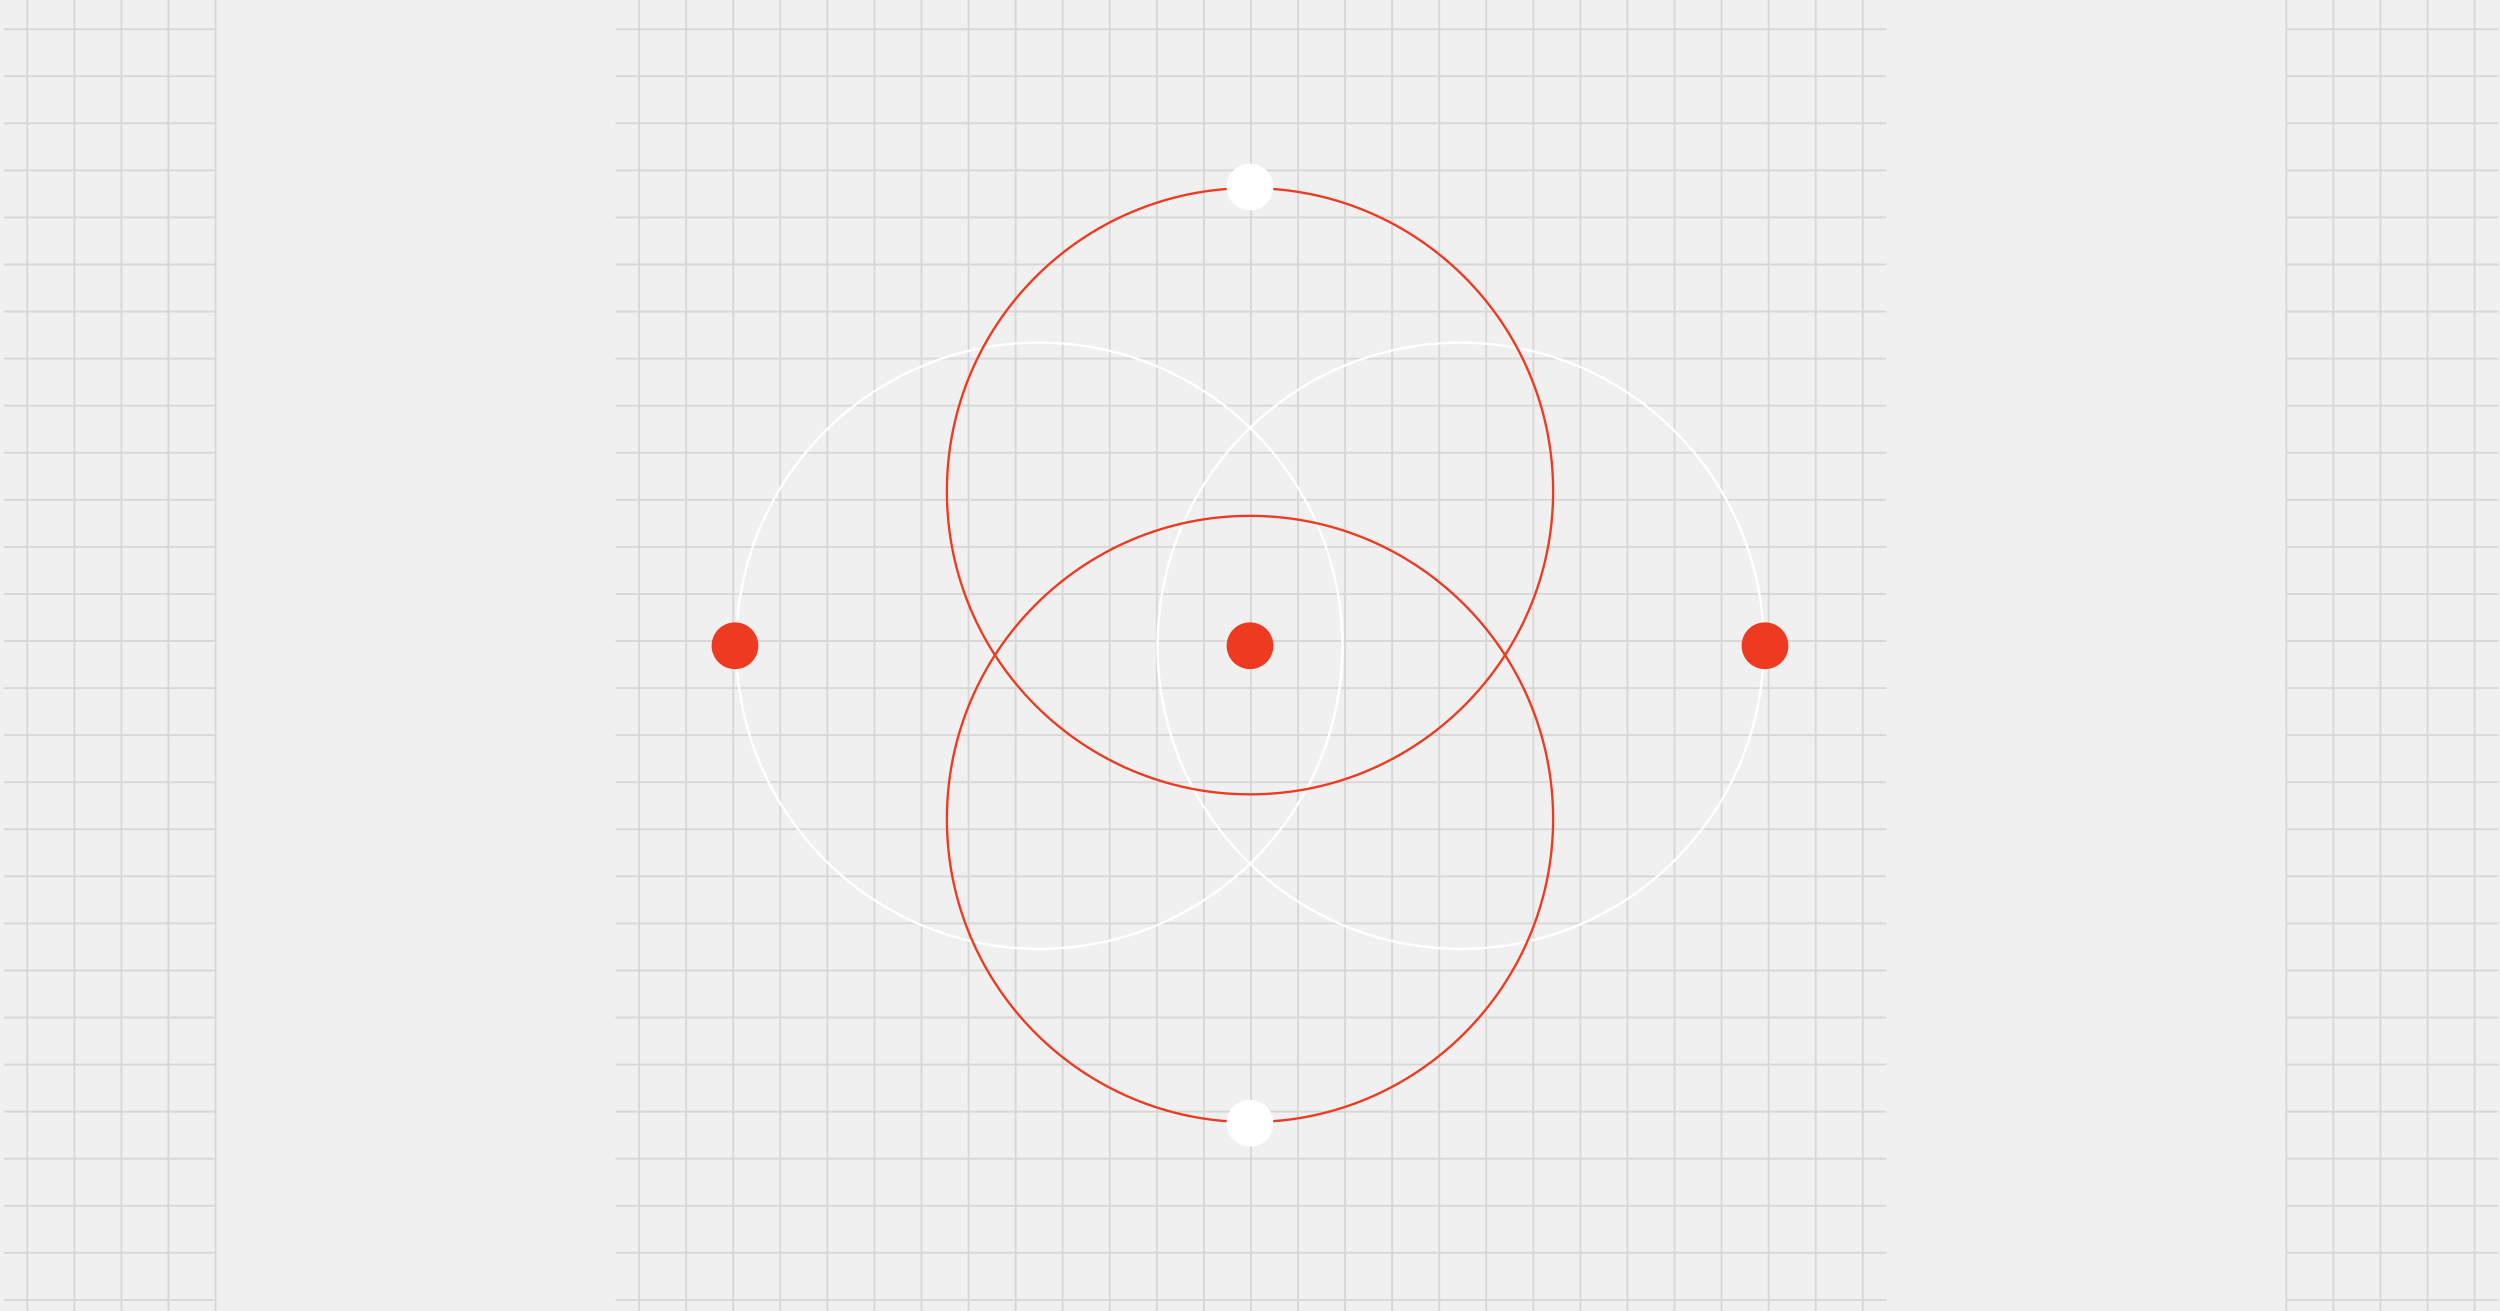
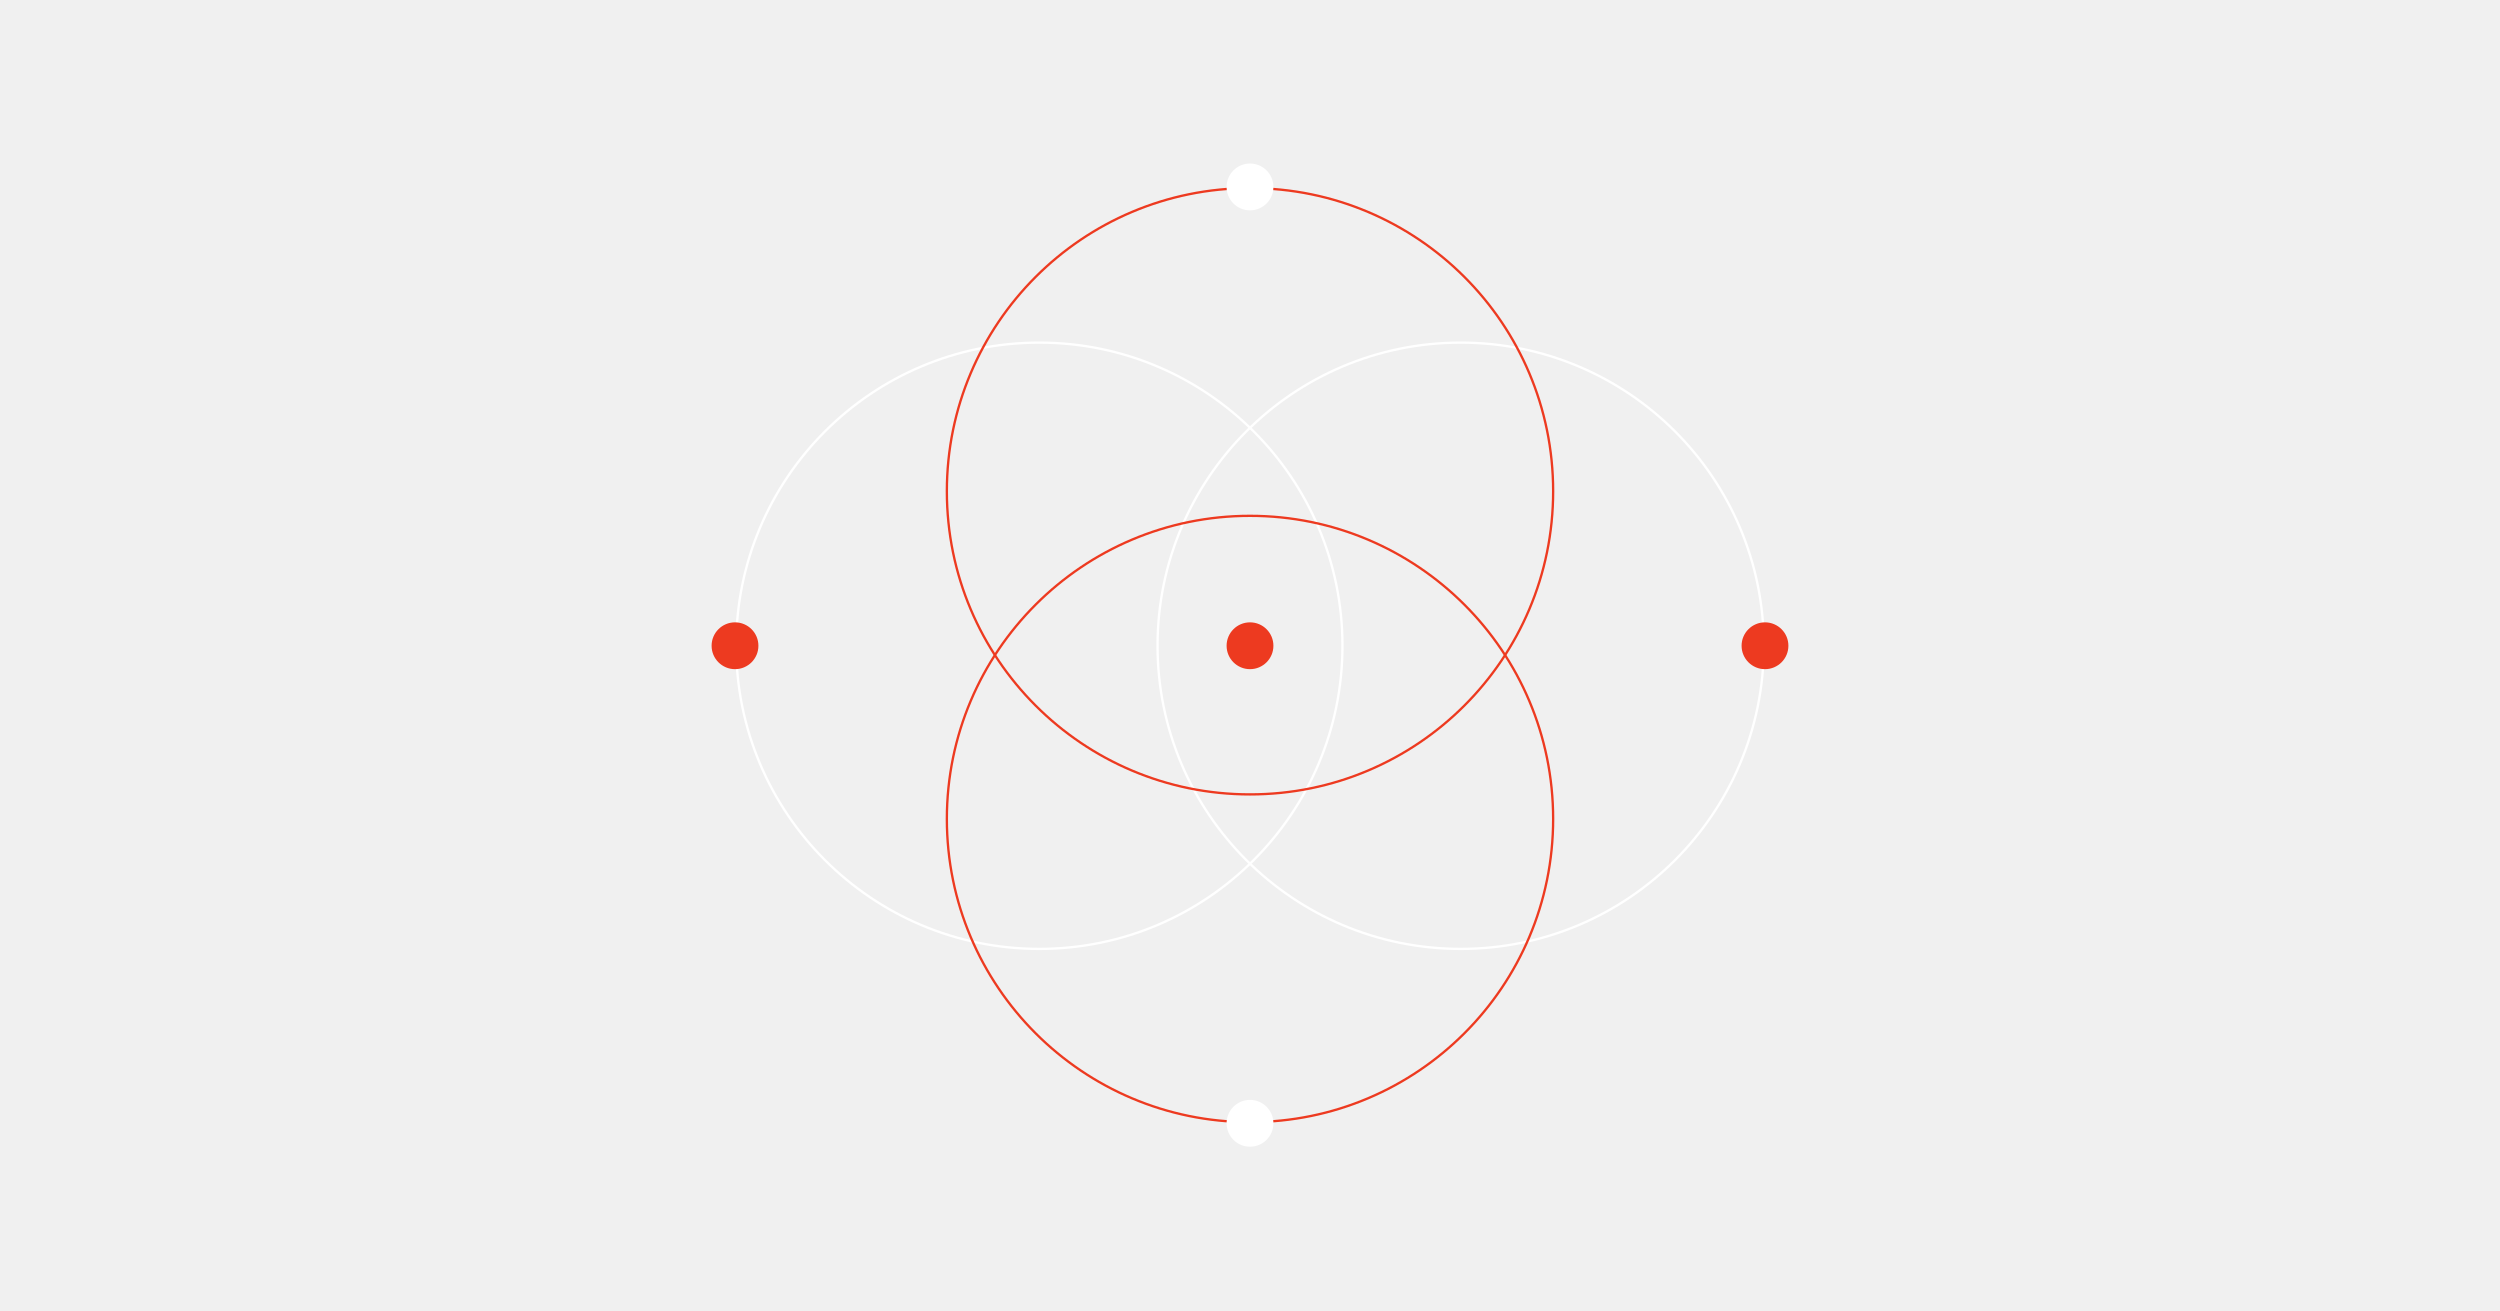
<svg xmlns="http://www.w3.org/2000/svg" width="664" height="348" viewBox="0 0 664 348" fill="none">
-   <path opacity="0.2" d="M357.25 -42.25H344.75M357.25 -42.25V-29.75M357.25 -42.25L357.25 -121M357.25 -42.25L469.75 -42.25M357.25 -42.25H369.75M357.25 -42.25V370.25M344.75 -42.25H332.25M344.75 -42.25L344.75 -121M344.75 -42.25V370.25M332.25 -42.25H319.75M332.25 -42.25L332.25 -121M332.25 -42.25V370.25M319.75 -42.25H307.25M319.75 -42.25L319.75 -121M319.75 -42.25V370.25M307.25 -42.25H294.75M307.25 -42.25L307.25 -121M307.25 -42.25V370.25M307.25 -42.25V-29.75M307.25 -42.25L194.75 -42.25M294.75 -42.25H282.25M294.75 -42.25L294.75 -121L294.75 449V370.25M294.75 -42.25V370.25M282.25 -42.25H269.75M282.25 -42.25V-121L282.25 449V370.25M282.25 -42.25L282.25 370.25M269.75 -42.25H257.25M269.75 -42.25V-121L269.75 449V370.25M269.75 -42.25L269.75 370.25M257.25 -42.25L244.75 -42.25M257.25 -42.25V-121L257.25 449V370.25M257.25 -42.25L257.25 370.25M244.75 -42.25H232.25M244.75 -42.25V-121L244.75 449V370.25M244.75 -42.25L244.75 370.25M232.25 -42.25H219.75M232.25 -42.25V-121L232.25 449V370.25M232.25 -42.25L232.25 370.25M219.75 -42.25L219.75 -29.75M219.75 -42.25H163.5M219.75 -42.25V-121L219.75 449V370.25M219.75 -29.75V-17.25M219.75 -29.75H163.5M219.75 -29.75L357.25 -29.75M219.75 -17.25V-4.75M219.75 -17.25H163.5M219.75 -17.25L357.25 -17.25M219.75 -4.75V7.75M219.75 -4.75H163.5M219.75 -4.75L357.25 -4.74M219.75 7.75V20.25M219.75 7.75H163.5M219.75 7.75L357.25 7.75M219.75 20.25V32.75M219.75 20.25H163.5M219.75 20.25L357.25 20.25M219.75 32.75V45.25M219.75 32.75H163.5M219.75 32.75L357.25 32.75M219.75 45.25V57.75M219.75 45.25H163.5M219.75 45.25L357.25 45.25M219.75 57.75V70.25M219.75 57.75H163.5M219.75 57.75L357.25 57.75M219.75 70.25V82.75M219.75 70.25H163.5M219.75 70.25L357.25 70.25M219.75 82.75V95.25M219.75 82.75H163.5M219.75 82.75L357.25 82.75M219.75 95.25V107.75M219.75 95.25H163.5M219.75 95.25L357.25 95.25M219.75 107.75V120.25M219.75 107.75H163.5M219.75 107.75L357.25 107.75M219.75 120.25V132.75M219.75 120.25H163.5M219.75 120.25L357.25 120.25M219.75 132.75V145.25M219.75 132.75H163.5M219.75 132.75L357.25 132.75M219.75 145.25V157.75M219.75 145.25H163.5M219.75 145.25H357.25M219.75 157.75V170.25M219.75 157.75H163.5M219.75 157.75H357.25M219.75 170.25V182.75M219.75 170.25H163.5M219.75 170.25H357.25M219.75 182.75V195.25M219.75 182.75H163.5M219.75 182.75H357.25M219.75 195.25V207.75M219.75 195.25H163.5M219.75 195.25H357.25M219.75 207.75V220.25M219.75 207.75H163.5M219.75 207.75H357.25M219.75 220.25L219.75 232.75M219.75 220.25H163.5M219.75 220.25H357.25M219.75 232.75V245.25M219.75 232.75H163.5M219.75 232.75H357.25M219.75 245.25V257.75M219.75 245.25H163.5M219.75 245.25H357.25M219.75 257.75V270.25M219.75 257.75H163.5M219.75 257.75H357.25M219.75 270.25V282.75M219.75 270.25H163.5M219.75 270.25H357.25M219.75 282.75V295.25M219.75 282.75H163.5M219.75 282.75H357.25M219.75 295.25V307.75M219.75 295.25H163.5M219.75 295.25H357.25M219.75 307.75V320.25M219.75 307.75H163.5M219.75 307.75H357.25M219.75 320.25V332.75M219.75 320.25H163.5M219.75 320.25H357.25M219.75 332.75V345.25M219.75 332.75H163.5M219.75 332.75H357.25M219.75 345.25V357.75M219.75 345.25H163.5M219.75 345.25H357.25M219.75 357.75V370.25M219.75 357.75H163.5M219.75 357.75H357.25M219.75 370.25H232.25M219.75 370.25H163.5M232.25 370.25H244.75M244.75 370.25H257.25M257.25 370.25H269.75M269.75 370.25H282.25M282.25 370.25H294.75M294.75 370.25H307.25M307.25 370.25H319.75M307.25 370.25V449M307.25 370.25V357.75M307.25 370.25H194.75M319.75 370.25H332.25M319.75 370.25V449M332.25 370.25H344.75M332.25 370.25V449M344.75 370.25H357.25M344.75 370.25V449M357.25 370.25V357.75M357.25 370.25V449M357.25 370.25H469.75M357.25 370.25H369.75M357.25 357.75V345.25M357.25 357.75H469.75M357.25 345.25V332.75M357.25 345.25H469.75M357.25 332.75V320.25M357.25 332.75H469.75M357.25 320.25V307.75M357.25 320.25H469.75M357.25 307.75V295.25M357.25 307.75H469.75M357.25 295.25V282.75M357.25 295.25H469.75M357.25 282.75V270.25M357.25 282.75H469.75M357.25 270.25V257.75M357.25 270.25H469.75M357.25 257.75V245.25M357.25 257.75H469.75M357.25 245.25V232.75M357.25 245.25H469.75M357.25 232.75V220.25M357.25 232.75H469.75M357.25 220.25V207.75M357.25 220.25H469.75M357.25 207.75V195.25M357.25 207.75H469.75M357.25 195.25V182.75M357.25 195.25H469.75M357.25 182.75V170.25M357.25 182.75H469.75M357.25 170.25V157.75M357.25 170.25H469.75M357.25 157.75V145.25M357.25 157.75H469.75M357.25 145.25V132.75M357.25 145.25H469.75M357.25 132.75V120.25M357.25 132.75L469.75 132.75M357.25 120.25V107.75M357.25 120.25L469.75 120.25M357.25 107.75V95.25M357.25 107.75L469.75 107.75M357.25 95.25V82.75M357.25 95.25L469.75 95.25M357.25 82.75V70.25M357.25 82.75L469.75 82.75M357.25 70.25V57.75M357.25 70.25L469.75 70.25M357.25 57.75V45.25M357.25 57.75L469.75 57.75M357.25 45.25V32.75M357.25 45.25L469.75 45.25M357.25 32.75V20.25M357.25 32.75L469.75 32.75M357.25 20.25V7.75M357.25 20.25L469.75 20.25M357.25 7.75V-4.74M357.25 7.75L469.75 7.75M357.25 -4.74V-17.25M357.25 -4.74L469.75 -4.75M357.25 -17.25V-29.75M357.25 -17.25L469.75 -17.25M357.25 -29.75L469.75 -29.75M607.25 195.25V182.75M607.25 195.25V207.75M607.25 195.25H663.5M607.25 182.75V170.25M607.25 182.75H663.5M607.25 170.25V157.75M607.25 170.25H663.5M607.25 157.75V145.25M607.25 157.75H663.5M607.25 145.25V132.75M607.25 145.25H663.5M607.25 132.75V120.25M607.25 132.75H663.5M607.25 120.25V107.75M607.25 120.25H663.5M607.25 107.75V95.25M607.25 107.75H663.5M607.25 95.25V82.75M607.25 95.25H663.5M607.25 82.75V70.25M607.25 82.75H663.5M607.25 70.25V57.75M607.25 70.25H663.5M607.25 57.75V45.25M607.25 57.75H663.5M607.25 45.25V32.75M607.25 45.25H663.5M607.25 32.75V20.25M607.25 32.75H663.5M607.25 20.25V7.75M607.25 20.25H663.5M607.25 7.75V-4.74M607.25 7.75H663.5M607.25 -4.74V-17.25M607.25 -4.74H663.5M607.25 -17.25V-29.75M607.25 -17.25H663.5M607.25 -29.75V-42.25M607.25 -29.75H663.5M607.25 -42.25H594.75M607.25 -42.25V-121M607.25 -42.25H663.5M594.75 -42.25H582.25M594.75 -42.25V-121M582.25 -42.25H569.75M582.25 -42.25V-121M569.75 -42.25H557.25M569.75 -42.25V-121M557.25 -42.25H544.75M557.25 -42.25V-121M544.75 -42.25H532.25M544.75 -42.25V-121M532.25 -42.25H519.75M532.25 -42.25V-121M494.75 -42.25L507.25 -42.25H519.75M519.75 -42.25V-121M507.25 -42.25V-121M494.75 -42.25H482.25M494.75 -42.25V-121L494.75 449V370.25M482.25 -42.25H469.75M482.25 -42.25V-121L482.25 449V370.25M469.75 -42.25V-29.75M469.75 -42.25V-121L469.75 449V370.25M469.75 -29.75V-17.25M469.75 -17.25V-4.75M469.75 -4.75V7.75M469.75 7.75V20.25M469.75 20.25V32.75M469.75 32.75V45.25M469.75 45.25V57.75M469.75 57.75V70.25M469.75 70.25V82.75M469.75 107.75L469.75 95.25V82.75M469.75 107.75V120.25M469.75 120.25V132.75M469.75 132.75V145.25M469.75 145.25V157.75M469.75 157.75V170.25M469.75 170.25V182.75M469.75 182.75V195.25M469.75 195.25V207.75M469.75 207.75V220.25M469.75 220.25V232.75M469.75 232.75V245.25M469.75 245.25V257.75M469.75 257.75V270.25M469.75 270.25V282.75M469.75 282.75V295.25M469.75 295.25V307.75M469.75 307.75V320.25M469.75 320.25V332.75M469.75 332.75V345.25M469.75 345.25V357.75M469.75 357.75V370.25M469.75 370.25H482.25M482.25 370.25H494.75M494.75 370.25H507.25M507.25 370.25H519.75M507.25 370.25L507.25 449M519.75 370.25H532.25M519.75 370.25L519.75 449M532.25 370.25H544.75M532.25 370.25L532.25 449M544.75 370.25H557.25M544.75 370.25V449M557.25 370.25H569.75M557.25 370.25V449M569.75 370.25H582.25M569.75 370.25V449M582.25 370.25H594.75M582.25 370.25V449M594.75 370.25H607.25M594.75 370.25V449M607.25 370.25V357.75M607.25 370.25H663.5M607.25 370.25V449M607.25 357.75V345.25M607.25 357.75H663.5M607.25 345.25V332.75M607.25 345.25H663.5M607.25 332.75V320.25M607.25 332.75H663.5M607.25 320.25V307.75M607.25 320.25H663.5M607.25 307.75V295.25M607.25 307.75H663.5M607.25 295.25V282.75M607.25 295.25H663.5M607.25 282.75V270.25M607.25 282.75H663.5M607.25 270.25V257.75M607.25 270.25H663.5M607.25 257.75V245.25M607.25 257.75H663.5M607.25 245.25V232.75M607.25 245.25H663.5M607.25 232.75V220.25M607.25 232.75H663.5M607.25 220.25V207.75M607.25 220.25H663.5M607.25 207.75H663.5M657.25 449V-121M644.75 449V-121M632.25 449V-121M619.75 449V-121M457.25 449L457.25 -121M207.25 449L207.25 -121M663.5 -54.75L163.5 -54.75M663.5 -104.75L163.5 -104.75M663.5 -92.25L163.5 -92.25M663.5 -79.75L163.5 -79.75M663.5 -67.25L163.5 -67.25M663.5 -117.25L163.5 -117.25M663.5 432.75H163.5M663.5 445.25H163.5M663.5 420.25H163.5M663.5 407.75H163.5M663.5 382.75H163.5M663.5 395.25H163.5M369.75 -42.25H382.25M369.75 -42.25L369.75 -121L369.75 449V370.25M369.75 -42.25V370.25M382.25 -42.25H394.75M382.25 -42.25L382.25 -121L382.25 449V370.25M382.25 -42.25L382.25 370.25M394.75 -42.25H407.25M394.75 -42.25L394.75 -121L394.75 449V370.25M394.75 -42.25L394.75 370.25M407.25 -42.25L419.75 -42.25M407.25 -42.25L407.25 -121L407.25 449V370.25M407.25 -42.25L407.25 370.25M419.75 -42.25H432.25M419.75 -42.25L419.75 -121L419.75 449L419.75 370.25M419.75 -42.25L419.75 370.25M432.25 -42.25H444.75M432.25 -42.25L432.25 -121L432.25 449L432.25 370.25M432.25 -42.25L432.25 370.25M444.75 -42.25V-29.75M444.75 -42.25H501M444.75 -42.25L444.75 -121L444.75 449L444.75 370.25M444.75 -29.75V-17.25M444.75 -29.75H501M444.75 -29.75L307.25 -29.75M444.75 -17.25V-4.75M444.75 -17.25H501M444.75 -17.25L307.25 -17.25M444.75 -4.75V7.75M444.75 -4.75H501M444.75 -4.75L307.25 -4.74M444.75 7.75V20.25M444.75 7.75H501M444.75 7.75L307.25 7.75M444.75 20.25V32.75M444.75 20.25H501M444.75 20.25L307.25 20.25M444.75 32.75V45.25M444.75 32.75H501M444.75 32.75L307.25 32.75M444.75 45.25L444.75 57.75M444.75 45.25H501M444.75 45.25L307.25 45.25M444.75 57.75V70.25M444.75 57.75H501M444.75 57.75L307.25 57.75M444.75 70.25V82.75M444.75 70.25H501M444.75 70.25L307.25 70.25M444.75 82.75V95.25M444.75 82.75H501M444.75 82.75L307.25 82.75M444.75 95.25V107.75M444.75 95.25H501M444.75 95.25L307.25 95.25M444.75 107.75V120.25M444.75 107.75H501M444.75 107.75L307.25 107.75M444.75 120.25V132.75M444.75 120.25H501M444.75 120.25L307.25 120.25M444.75 132.75V145.25M444.75 132.75H501M444.75 132.75L307.25 132.75M444.75 145.25V157.75M444.75 145.25H501M444.75 145.25H307.25M444.75 157.75V170.25M444.75 157.75H501M444.75 157.75H307.25M444.75 170.25V182.75M444.75 170.25H501M444.75 170.25H307.25M444.75 182.75V195.25M444.75 182.75H501M444.75 182.75H307.25M444.75 195.25V207.75M444.75 195.25H501M444.75 195.25H307.25M444.75 207.75V220.25M444.75 207.75H501M444.75 207.75H307.25M444.75 220.25V232.75M444.75 220.25H501M444.75 220.25H307.25M444.75 232.75V245.25M444.75 232.75H501M444.75 232.75H307.25M444.75 245.25V257.75M444.75 245.25H501M444.75 245.25H307.25M444.75 257.75V270.25M444.75 257.75H501M444.75 257.75H307.25M444.75 270.25V282.75M444.75 270.25H501M444.75 270.25H307.25M444.75 282.75V295.25M444.75 282.75H501M444.75 282.75H307.25M444.75 295.25V307.75M444.75 295.25H501M444.75 295.25H307.25M444.75 307.75V320.25M444.75 307.75H501M444.75 307.75H307.25M444.75 320.25V332.75M444.75 320.25H501M444.75 320.25H307.25M444.75 332.75V345.25M444.75 332.75H501M444.75 332.75H307.25M444.75 345.25V357.75M444.75 345.25H501M444.75 345.25H307.25M444.75 357.75V370.25M444.75 357.75H501M444.75 357.75H307.25M444.75 370.25H432.25M444.75 370.25H501M432.25 370.25H419.75M419.75 370.25H407.25M407.25 370.25H394.75M394.75 370.25H382.25M382.25 370.25H369.75M307.25 357.75V345.25M307.25 357.75H194.75M307.25 345.25V332.75M307.25 345.25H194.75M307.25 332.75V320.25M307.25 332.75H194.75M307.25 320.25V307.75M307.25 320.25H194.75M307.25 307.75V295.25M307.25 307.75H194.75M307.25 295.25V282.75M307.25 295.25H194.75M307.25 282.75V270.25M307.25 282.75H194.75M307.25 270.25V257.75M307.25 270.25H194.75M307.25 257.75V245.25M307.25 257.75H194.75M307.25 245.25V232.75M307.25 245.25H194.75M307.25 232.75V220.25M307.25 232.75H194.75M307.25 220.25V207.75M307.25 220.25H194.75M307.25 207.75V195.25M307.25 207.75H194.75M307.25 195.25V182.75M307.25 195.25H194.75M307.25 182.75V170.25M307.25 182.75H194.75M307.25 170.25V157.75M307.25 170.25H194.75M307.25 157.75V145.25M307.25 157.75H194.75M307.25 145.25V132.75M307.25 145.25H194.75M307.25 132.75V120.25M307.25 132.75L194.75 132.75M307.25 120.25V107.75M307.25 120.25L194.75 120.25M307.25 107.75V95.25M307.25 107.75L194.75 107.75M307.25 95.25V82.75M307.25 95.25L194.75 95.25M307.25 82.75V70.25M307.25 82.75L194.75 82.75M307.25 70.25V57.75M307.25 70.25L194.75 70.25M307.25 57.75V45.25M307.25 57.75L194.75 57.75M307.25 45.25V32.75M307.25 45.25L194.75 45.25M307.25 32.75V20.25M307.25 32.75L194.75 32.75M307.25 20.25V7.75M307.25 20.25L194.75 20.25M307.25 7.75V-4.74M307.25 7.75L194.75 7.75M307.25 -4.74V-17.25M307.25 -4.74L194.75 -4.75M307.25 -17.25V-29.75M307.25 -17.25L194.75 -17.25M307.25 -29.75L194.75 -29.75M57.25 195.25V182.75M57.25 195.25V207.75M57.25 195.25H1.00M57.25 182.75V170.25M57.25 182.75H1.00M57.25 170.25V157.75M57.25 170.25H1.00M57.25 157.75V145.25M57.25 157.75H1.00M57.25 145.25V132.75M57.25 145.25H1.00M57.25 132.75V120.25M57.25 132.75H1.00M57.25 95.25L57.25 107.75V120.25M57.25 120.25H1.00M57.25 107.75H1.00M57.25 95.25V82.75M57.25 95.25H1M57.25 57.75V70.25L57.25 82.75M57.25 82.75H1M57.25 70.25H1M57.25 57.75V45.25M57.25 57.75H1M57.25 45.25V32.75M57.25 45.25H1M57.25 7.75L57.25 20.25V32.75M57.25 32.75H1M57.25 20.25H1M57.25 7.75V-4.74M57.25 7.75H1M57.25 -4.74V-17.25M57.25 -4.74H1M57.25 -17.25V-29.75M57.25 -17.25H1M57.25 -29.75V-42.25M57.25 -29.75H1M57.25 -42.25H69.75M57.25 -42.25V-121M57.25 -42.25H1M69.75 -42.25H82.25M69.75 -42.25V-121M82.25 -42.25H94.75M82.25 -42.25V-121M94.75 -42.25H107.25M94.75 -42.25V-121M107.25 -42.25H119.75M107.25 -42.25V-121M119.75 -42.25H132.25M119.75 -42.25V-121M132.25 -42.25H144.75M132.25 -42.25V-121M169.75 -42.25L157.25 -42.25H144.75M144.75 -42.25V-121M157.25 -42.25V-121M169.75 -42.25H182.25M169.75 -42.25L169.75 -121L169.75 449L169.75 370.25M182.25 -42.25H194.75M182.25 -42.25L182.25 -121L182.25 449L182.25 370.25M194.75 -42.25V-29.75M194.75 -42.25L194.75 -121L194.75 449L194.75 370.25M194.75 -29.75V-17.25M194.75 -17.25V-4.75M194.75 -4.75V7.75M194.75 7.75V20.25M194.75 20.25V32.75M194.75 32.75V45.25M194.75 45.25V57.75M194.75 57.75V70.25M194.75 70.25V82.75M194.75 107.75L194.75 95.25V82.75M194.75 107.75V120.25M194.75 120.25V132.75M194.75 132.75V145.25M194.75 145.25V157.75M194.75 157.75V170.25M194.75 170.25V182.75M194.75 182.75V195.25M194.75 195.25V207.75M194.75 207.75V220.25M194.75 220.25V232.75M194.75 232.75V245.25M194.75 245.25V257.75M194.75 257.75V270.25M194.75 270.25V282.75M194.75 282.75V295.25M194.75 295.25V307.75M194.75 307.75V320.25M194.75 320.25V332.75M194.75 332.75V345.25M194.75 345.25V357.75M194.75 357.75V370.25M194.75 370.25H182.25M182.25 370.25H169.75M169.75 370.25H157.25M157.25 370.25H144.75M157.25 370.25L157.25 449M144.75 370.25H132.25M144.75 370.25L144.75 449M132.25 370.25H119.75M132.25 370.25L132.25 449M119.75 370.25H107.25M119.75 370.25V449M107.25 370.25H94.75M107.25 370.25V449M94.75 370.25H82.25M94.75 370.25V449M82.25 370.25H69.75M82.25 370.25V449M69.75 370.25H57.25M69.75 370.25V449M57.25 370.25V357.75M57.25 370.25H1.00M57.25 370.25V449M57.25 357.75V345.25M57.25 357.75H1.00M57.25 345.25V332.75M57.25 345.25H1.00M57.25 332.75V320.25M57.25 332.75H1.00M57.25 320.25V307.75M57.25 320.25H1.00M57.25 307.75V295.25M57.25 307.75H1.00M57.25 295.25V282.75M57.25 295.25H1.00M57.25 282.75V270.25M57.25 282.75H1.00M57.25 270.25V257.75M57.25 270.25H1.00M57.25 257.75V245.25M57.25 257.75H1.00M57.25 245.25V232.75M57.25 245.25H1.00M57.25 232.75V220.25M57.25 232.75H1.00M57.25 220.25V207.75M57.25 220.25H1.00M57.25 207.75H1.00M7.25 449L7.25 -121M19.75 449L19.75 -121M32.25 449L32.25 -121M44.75 449L44.75 -121M1 -54.75L501 -54.75M1 -104.75L501 -104.75M1 -92.25L501 -92.25M1 -79.75L501 -79.75M1 -67.25L501 -67.25M1 -117.25L501 -117.25M1.00 432.75H501M1.00 445.25H501M1.00 420.25H501M1.00 407.75H501M1.00 382.75H501M1.00 395.25H501" stroke="#78716C" stroke-width="0.5" />
-   <circle cx="332.00" cy="171.51" r="6.21" fill="#ED3A20" />
-   <circle cx="387.95" cy="171.51" r="80.51" stroke="white" stroke-width="0.622" />
-   <circle cx="276.04" cy="171.51" r="80.51" stroke="white" stroke-width="0.622" />
-   <circle cx="332" cy="217.52" r="80.51" transform="rotate(90 332 217.52)" stroke="#ED3A20" stroke-width="0.622" />
-   <circle cx="332" cy="130.47" r="80.51" transform="rotate(90 332 130.47)" stroke="#ED3A20" stroke-width="0.622" />
-   <circle cx="331.99" cy="298.34" r="6.21" transform="rotate(90 331.99 298.34)" fill="white" />
-   <circle cx="331.99" cy="49.65" r="6.21" transform="rotate(90 331.99 49.65)" fill="white" />
-   <circle cx="468.78" cy="171.51" r="6.21" fill="#ED3A20" />
-   <circle cx="195.21" cy="171.51" r="6.21" fill="#ED3A20" />
+   <g>
+     <circle cx="332.001" cy="171.513" r="6.217" fill="#ED3A20" />
+     <circle cx="387.957" cy="171.513" r="80.515" stroke="white" stroke-width="0.622" />
+     <circle cx="276.043" cy="171.513" r="80.515" stroke="white" stroke-width="0.622" />
+     <circle cx="332" cy="217.521" r="80.515" transform="rotate(90 332 217.521)" stroke="#ED3A20" stroke-width="0.622" />
+     <circle cx="332" cy="130.478" r="80.515" transform="rotate(90 332 130.478)" stroke="#ED3A20" stroke-width="0.622" />
+     <circle cx="331.999" cy="298.348" r="6.217" transform="rotate(90 331.999 298.348)" fill="white" />
+     <circle cx="331.999" cy="49.652" r="6.217" transform="rotate(90 331.999 49.652)" fill="white" />
+     <circle cx="468.782" cy="171.513" r="6.217" fill="#ED3A20" />
+     <circle cx="195.217" cy="171.513" r="6.217" fill="#ED3A20" />
+   </g>
</svg>
